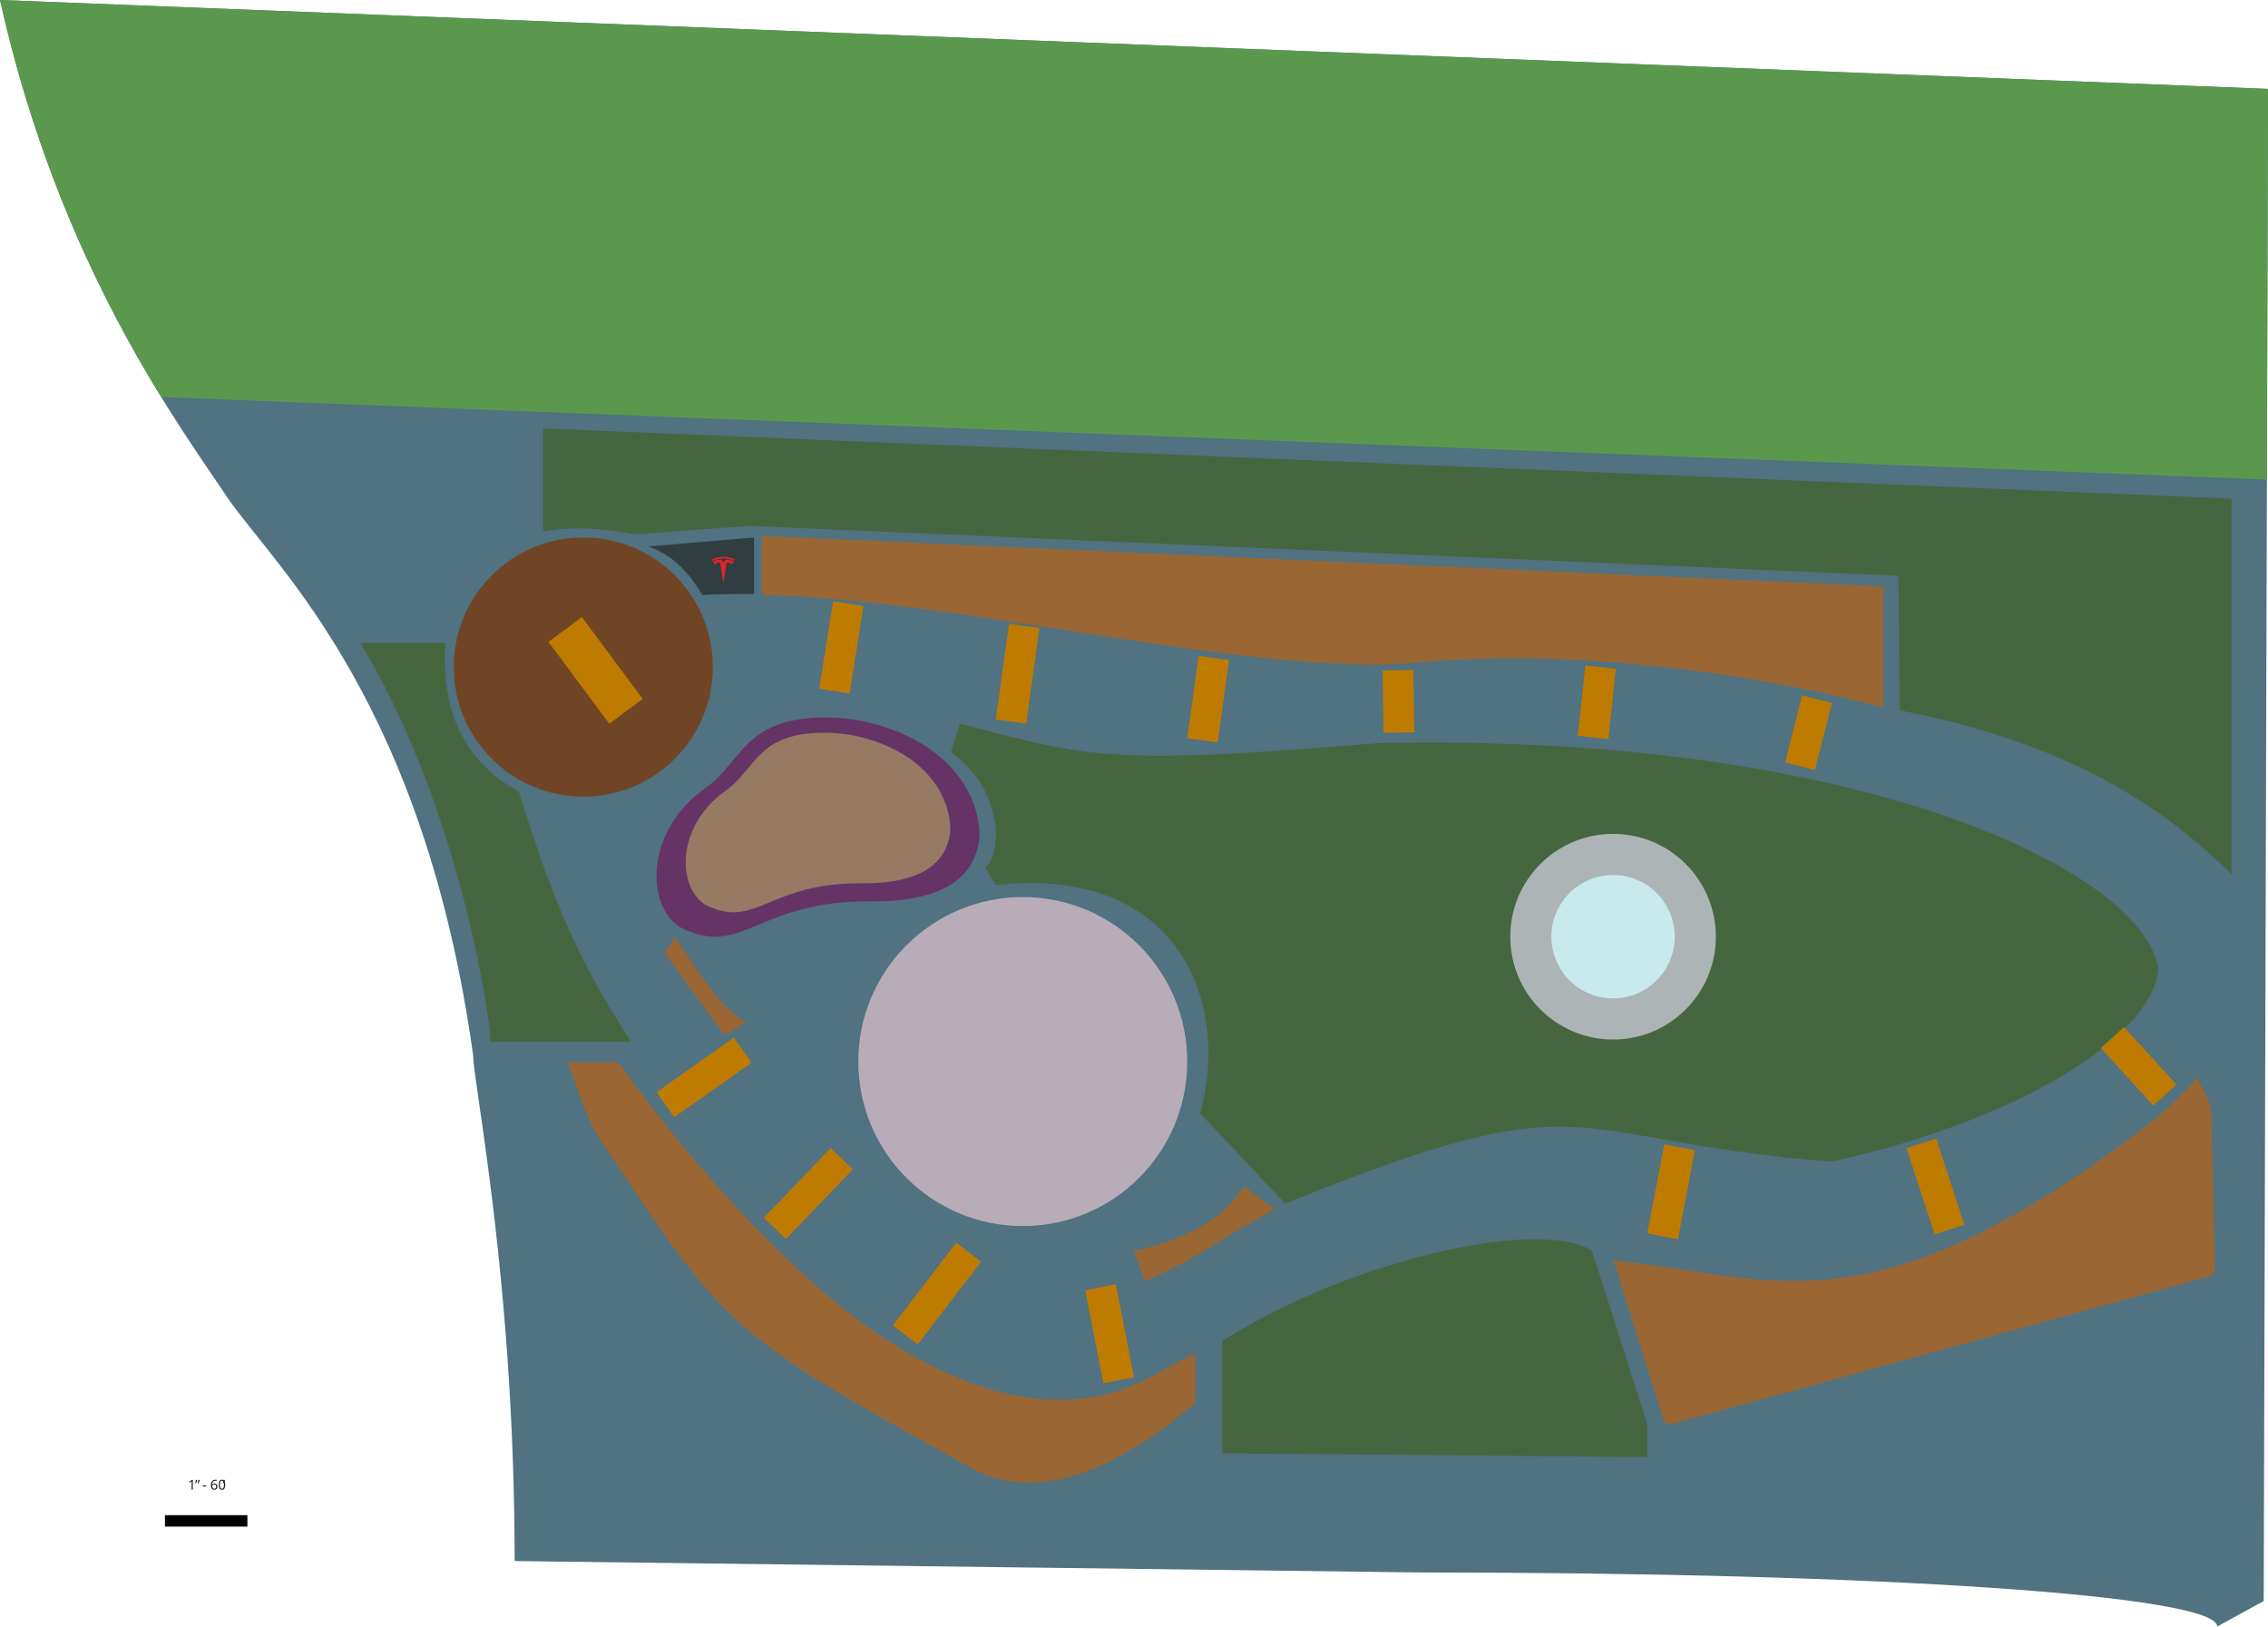
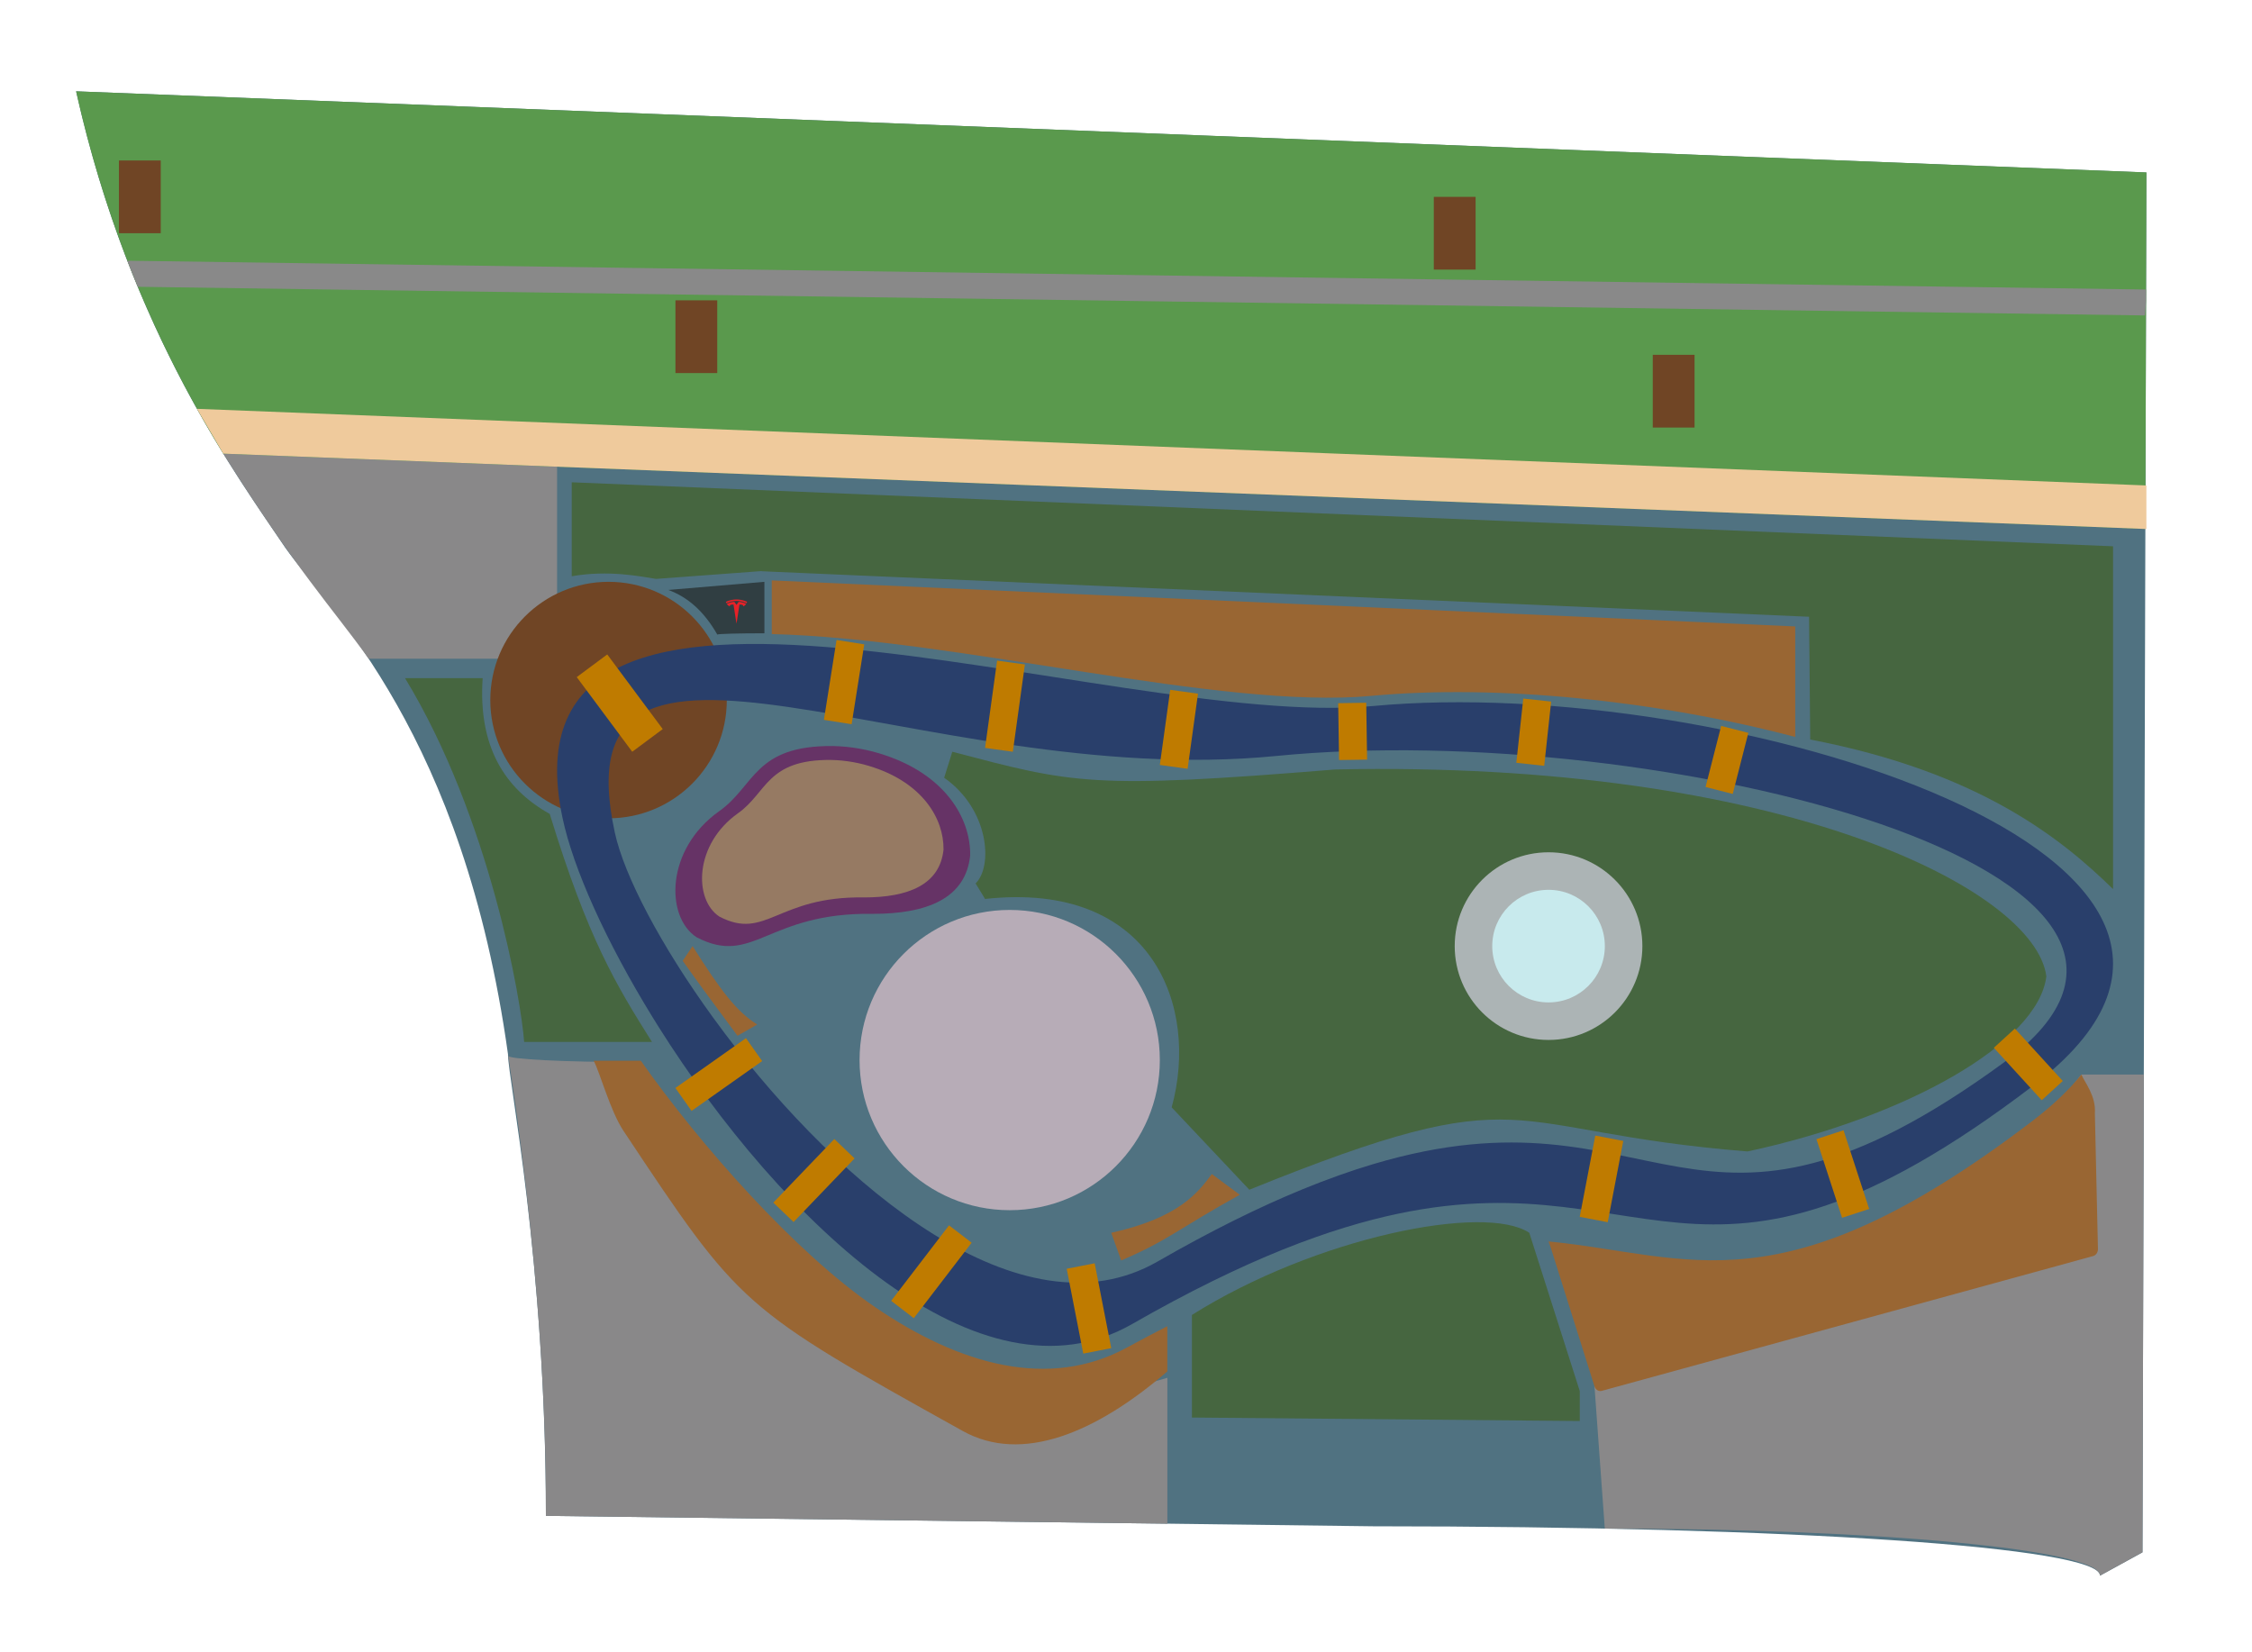
- <svg xmlns="http://www.w3.org/2000/svg" viewBox="0 0 1985.7 1423.74">
+ <svg xmlns="http://www.w3.org/2000/svg" viewBox="0 0 2160 1584">
  <defs>
-     <style>.cls-1{fill:#507281;}.cls-2{font-size:12px;fill:#231f20;font-family:MyriadPro-Regular, Myriad Pro;}.cls-3{letter-spacing:-0.09em;}.cls-4{fill:none;stroke:#000;stroke-miterlimit:10;stroke-width:10px;}.cls-5{fill:#466640;}.cls-6{fill:#704525;}.cls-7{fill:#5a994d;}.cls-8{fill:#b7acb7;}.cls-9{fill:#636;}.cls-10{fill:#acb4b5;}.cls-11{fill:#c8eaed;}.cls-12{fill:#967a63;}.cls-13{fill:#963;}.cls-14{fill:#303e42;}.cls-15{fill:#e82127;}.cls-16{fill:#bf7b00;}</style>
+     <style>.cls-1{fill:none;}.cls-2{fill:#507281;}.cls-3{fill:#898889;}.cls-4{fill:#466640;}.cls-5{fill:#704525;}.cls-6{fill:#5a994d;}.cls-7{fill:#b7acb7;}.cls-8{fill:#636;}.cls-9{fill:#acb4b5;}.cls-10{fill:#c8eaed;}.cls-11{fill:#967a63;}.cls-12{fill:#963;}.cls-13{fill:#303e42;}.cls-14{fill:#e82127;}.cls-15{fill:#293f6b;}.cls-16{fill:#bf7b00;}.cls-17{fill:#efca9c;}.cls-18{clip-path:url(#clip-path);}.cls-19{fill:#898989;}</style>
+     <clipPath id="clip-path">
+       <path class="cls-1" d="M2057.72,507.37l1-342L73,87.59c34.81,155.7,93.17,269.52,141.14,347.53Z" />
+     </clipPath>
  </defs>
-   <g id="Layer_2" data-name="Layer 2">
-     <g id="Base">
-       <path class="cls-1" d="M1981.94,1401.38,1985.7,77.82,0,0C52,232.74,156.68,371.93,200.62,437.77c42.61,60.31,170.78,177.92,213.63,486,0,24.15,36.33,198,36.33,442.65l449.33,5.66,343.86,4.33c402.69,0,697.46,20,697.46,47.35Z" />
-       <text class="cls-2" transform="translate(164.56 1303.91)">1<tspan class="cls-3" x="6.16" y="0">”</tspan>
-         <tspan x="9.37" y="0" xml:space="preserve"> - 60</tspan>
-         <tspan class="cls-3" x="30.46" y="0">’</tspan>
-       </text>
-       <line class="cls-4" x1="144.43" y1="1331.26" x2="216.6" y2="1331.26" />
+   <g id="Base">
+     <path class="cls-2" d="M2054.94,1489l3.76-1323.55L73,87.59c52,232.74,156.69,371.92,200.63,437.76,42.6,60.32,170.77,177.93,213.63,486,0,24.15,36.33,198,36.33,442.65l449.32,5.66,343.87,4.33c402.68,0,697.45,20,697.45,47.34Z" />
+   </g>
+   <g id="Parking">
+     <path class="cls-3" d="M1119.69,1321.57c-268,81.66-471.89-151.41-510.2-302.81-67.57,0-122.24-2.74-122.24-6.12v-1.3c36.33,236.59,36.33,391.89,36.33,442.65l596.11,7.5V1308" />
+     <path class="cls-3" d="M353.59,631.8c-35.12-49-68.52-83.86-139.46-196.68l320.2,12.55V631.8Z" />
+     <path class="cls-3" d="M2014.22,1511.32l40.72-22.36,1.3-458.28h-59.89c-175.39,225.34-247.56,229.14-467,299.09l9.89,136.41C1801.8,1466.18,2014.22,1486.37,2014.22,1511.32Z" />
+   </g>
+   <g id="Recreation">
+     <g id="Layer_10" data-name="Layer 10">
+       <path class="cls-4" d="M945.05,862.63l-9.3-15.28c16.78-16.27,13.17-70.9-30.16-101.35l7.81-24.93c115.92,30.42,132.74,36.2,367.13,17,427-9.17,671.66,114.85,682.22,198.49-7.85,63.71-134,135.1-286.61,167.9-242-19.46-204.74-73.8-477.87,36.7l-74.47-79c26.69-96.74-18.37-217.39-178.75-199.92" />
    </g>
-     <g id="Recreation">
-       <g id="Layer_10" data-name="Layer 10">
-         <path class="cls-5" d="M872.05,775l-9.3-15.28c16.79-16.27,13.17-70.89-30.15-101.34l7.8-24.94c115.93,30.42,132.75,36.2,367.14,17,427-9.17,671.66,114.85,682.22,198.49-7.86,63.71-134,135.1-286.61,167.91-242-19.46-204.74-73.81-477.87,36.69l-74.48-78.95c26.69-96.74-18.37-217.39-178.75-199.91" />
-       </g>
-       <g id="Layer_12" data-name="Layer 12">
-         <path class="cls-5" d="M429.74,911.82c-2.66-38.55-32.46-214.5-114.25-349h74.45c-4.37,65.13,20.62,105.84,64.34,130.25C491,813,517.73,856.77,552.34,911.82Z" />
-         <path class="cls-5" d="M1393.82,1094.9c-42.62-28.39-205.06,4.27-323.58,78.78v98.41l372,3.34V1246.7Z" />
-         <path class="cls-5" d="M657.45,460.2l-101.19,7.48c-15-2.37-45.56-8.71-80.89-2.53V375l1478.37,61.44V765.22c-48.23-47.07-127-112.12-290.45-143.44L1662.16,504,657.65,460.36" />
-       </g>
-       <circle class="cls-6" cx="510.7" cy="583.9" r="113.42" />
-       <path class="cls-7" d="M1984.73,419.78l1-342L0,0C34.81,155.7,93.16,269.52,141.14,347.53Z" />
-       <circle class="cls-8" cx="895.46" cy="929.21" r="144" />
-       <path class="cls-9" d="M725.85,628c-75.38-.73-74.69,38.2-108.85,62.34-51.51,36.4-52.15,101.23-21.88,121.09,54.79,28.47,67.32-24.08,169.35-22.46,51.45,0,88.8-14.63,93.08-56,.44-36.88-25-77.17-81.49-96.1A166.15,166.15,0,0,0,725.85,628" />
-       <circle class="cls-10" cx="1412.28" cy="819.91" r="90" />
-       <circle class="cls-11" cx="1412.28" cy="819.91" r="54" />
-       <path class="cls-12" d="M724.1,641.34c-61.75-.59-61.18,31.3-89.17,51.07-42.19,29.82-42.72,82.93-17.92,99.2,44.89,23.32,55.15-19.73,138.72-18.4,42.15,0,72.75-12,76.26-45.89.36-30.2-20.51-63.21-66.76-78.72a136.48,136.48,0,0,0-41.13-7.26" />
+     <g id="Layer_12" data-name="Layer 12">
+       <path class="cls-4" d="M502.74,999.4c-2.67-38.55-32.47-214.49-114.26-348.94h74.46c-4.37,65.12,20.62,105.84,64.34,130.25C564,900.58,590.72,944.36,625.33,999.4Z" />
+       <path class="cls-4" d="M1466.82,1182.48c-42.63-28.39-205.07,4.28-323.59,78.79v98.41l372,3.34v-28.73Z" />
+       <path class="cls-4" d="M730.45,547.78l-101.2,7.49c-15-2.37-45.56-8.72-80.88-2.53V462.6L2026.73,524V852.81c-48.22-47.08-127-112.13-290.45-143.45l-1.12-117.78L730.64,547.94" />
    </g>
-     <g id="Building">
-       <path class="cls-13" d="M1936.3,980.3c1.19-16.84-9.7-29.51-12.94-37.21-11.84,14.73-27.52,29.71-47.43,44.89-240.8,183.54-327.53,128.48-463.65,115.2.58,1.76,1.25,3.59,2,5.54l42.07,133.46c1,3.28,4,5.14,7,4.33l471.33-129.32c2.92-.8,4.87-4,4.54-7.4Z" />
-       <path class="cls-13" d="M1046.65,1184.51q-18.69,9.52-38.43,20.3c-74.9,40.9-160.52,17-242.06-38.74-76.33-52.18-167.48-155.22-224.52-236.19H496.41c5.89,10.68,15.83,48,28.51,67.11,112.67,169.54,112.67,169.54,325.49,288,56.85,31.63,128,1.72,196.24-57.13Z" />
-       <g id="Layer_14" data-name="Layer 14">
-         <path class="cls-13" d="M1116.15,1058.41c-59.36,32.87-68.67,43.77-113.77,63l-9.53-26.51c64.91-14.4,83.22-38.55,96.49-56.37Z" />
-         <path class="cls-13" d="M634.36,905.92c-34-45.89-34-45.89-52.52-71.91l9.44-14.1c27.1,43,42.43,63,62,75.19Z" />
-       </g>
-       <path class="cls-13" d="M1242.28,579.88c121.1-11.31,273.87,4.46,406.63,39.41h0v-106L667.24,469.13v51.46C846.2,525.12,1097.9,593.37,1242.28,579.88Z" />
-       <g id="Layer_11" data-name="Layer 11">
-         <path class="cls-14" d="M660.2,519.85c-25,0-45.17.56-45.17,1.25-13.21-23.07-28.92-36.14-47-42.81l92.15-7.81Z" />
-         <g id="Tesla">
-           <path class="cls-15" d="M633.42,492.6l-2.11-2.93a17.89,17.89,0,0,0-7.19,2,6.45,6.45,0,0,0,2.74,2.36c.12-1.39,1-1.73,3.68-1.74l2.88,18.39,2.85-18.38c2.72,0,3.58.34,3.7,1.73a6.51,6.51,0,0,0,2.75-2.36,17.92,17.92,0,0,0-7.2-2Z" />
-           <path class="cls-15" d="M623.22,489.68a13.27,13.27,0,0,0,.57,1.35,20.85,20.85,0,0,1,9.63-2.21h0A20.84,20.84,0,0,1,643,491a8.81,8.81,0,0,0,.57-1.35,23.93,23.93,0,0,0-20.39,0Z" />
-         </g>
+     <circle class="cls-5" cx="583.69" cy="671.49" r="113.42" />
+     <path class="cls-6" d="M2057.72,507.37l1-342L73,87.59c34.81,155.7,93.17,269.52,141.14,347.53Z" />
+     <circle class="cls-7" cx="968.45" cy="1016.8" r="144" />
+     <path class="cls-8" d="M798.84,715.59c-75.38-.72-74.68,38.21-108.85,62.35C638.48,814.33,637.84,879.17,668.11,899c54.8,28.46,67.33-24.08,169.35-22.46,51.45,0,88.8-14.64,93.09-56,.44-36.87-25-77.16-81.5-96.09a166.49,166.49,0,0,0-50.21-8.87" />
+     <circle class="cls-9" cx="1485.28" cy="907.5" r="90" />
+     <circle class="cls-10" cx="1485.28" cy="907.5" r="54" />
+     <path class="cls-11" d="M797.09,728.93c-61.74-.6-61.17,31.29-89.16,51.07-42.2,29.81-42.72,82.93-17.93,99.19,44.89,23.32,55.15-19.72,138.73-18.39,42.15,0,72.74-12,76.25-45.89.36-30.21-20.51-63.21-66.75-78.72a136.18,136.18,0,0,0-41.14-7.26" />
+   </g>
+   <g id="Building">
+     <path class="cls-12" d="M2009.29,1067.88c1.19-16.83-9.69-29.51-12.94-37.2-11.84,14.73-27.52,29.71-47.42,44.88-240.81,183.54-327.53,128.49-463.65,115.2.57,1.76,1.24,3.6,2,5.55l42.07,133.46c1,3.28,4,5.14,7,4.33l471.33-129.32c2.92-.81,4.87-4,4.55-7.4Z" />
+     <path class="cls-12" d="M1119.64,1272.09q-18.69,9.54-38.42,20.3c-74.91,40.91-160.53,17-242.07-38.73-76.32-52.18-167.48-155.22-224.51-236.2H569.4c5.9,10.68,15.84,48,28.52,67.12,112.66,169.53,112.66,169.53,325.49,288,56.84,31.64,128,1.73,196.23-57.12Z" />
+     <g id="Layer_14" data-name="Layer 14">
+       <path class="cls-12" d="M1189.14,1146c-59.36,32.87-68.66,43.76-113.76,63l-9.54-26.51c64.92-14.4,83.22-38.54,96.49-56.36Z" />
+       <path class="cls-12" d="M707.36,993.51c-34-45.89-34-45.89-52.53-71.91l9.45-14.1c27.1,43,42.43,63,62,75.19Z" />
+     </g>
+     <path class="cls-12" d="M1315.27,667.47c121.11-11.31,273.88,4.46,406.63,39.41h0v-106L740.23,556.72v51.46C919.19,612.7,1170.9,681,1315.27,667.47Z" />
+     <g id="Layer_11" data-name="Layer 11">
+       <path class="cls-13" d="M733.19,607.43c-25,0-45.17.56-45.17,1.25-13.2-23.06-28.91-36.14-47-42.81l92.15-7.8Z" />
+       <g id="Tesla">
+         <path class="cls-14" d="M706.41,580.19l-2.1-2.94a18,18,0,0,0-7.2,2,6.51,6.51,0,0,0,2.74,2.36c.13-1.4,1-1.74,3.69-1.74l2.87,18.39,2.86-18.39c2.72,0,3.57.34,3.7,1.74a6.51,6.51,0,0,0,2.74-2.36,18,18,0,0,0-7.2-2Z" />
+         <path class="cls-14" d="M696.21,577.27a12.34,12.34,0,0,0,.58,1.35,20.84,20.84,0,0,1,9.62-2.21h0a20.88,20.88,0,0,1,9.63,2.21,10.49,10.49,0,0,0,.57-1.35,24,24,0,0,0-20.4,0Z" />
      </g>
    </g>
-     <g id="Bridges">
-       <polyline class="cls-16" points="590.32 977.98 658.01 930.18 642.5 908.21 574.8 956" />
-       <polyline class="cls-16" points="688.15 1084.56 746.67 1023.57 727.25 1004.94 668.73 1065.94" />
-       <polyline class="cls-16" points="803.47 1176.79 858.95 1104.4 837.25 1087.77 781.77 1160.15" />
-       <polyline class="cls-16" points="992.85 1205.53 976.96 1124.15 950.13 1129.39 966.01 1210.77" />
-       <polyline class="cls-16" points="1469.05 1084.74 1483.98 1006.79 1457.12 1001.64 1442.19 1079.6" />
-       <polyline class="cls-16" points="1719.82 1072.02 1695.22 996.56 1669.22 1005.04 1693.82 1080.5" />
-       <polyline class="cls-16" points="1905.52 949.28 1859.58 899 1839.39 917.45 1885.33 967.73" />
-       <polyline class="cls-16" points="562.67 611.74 509.44 540.13 480.19 561.88 533.42 633.48" />
-       <polyline class="cls-16" points="743.84 607.08 755.95 530.47 729.38 526.27 717.27 602.88" />
-       <polyline class="cls-16" points="898.47 633.48 910.04 549.75 883.39 546.07 871.81 629.8" />
-       <polyline class="cls-16" points="1066.11 649.84 1076.07 577.77 1049.42 574.09 1039.45 646.15" />
-       <polyline class="cls-16" points="1238.26 641.02 1237.44 586.5 1210.54 586.9 1211.36 641.42" />
-       <polyline class="cls-16" points="1408.14 646.97 1414.8 585.35 1388.05 582.46 1381.39 644.08" />
-       <polyline class="cls-16" points="1588.97 673.95 1603.93 615.38 1577.86 608.72 1562.9 667.29" />
+   </g>
+   <g id="Bridges">
+     <g id="Water">
+       <path class="cls-15" d="M1317,677.2C1062.24,701,473.4,470.33,539.47,784.17,549.76,833.06,581.3,903.22,626,975.81q3,4.85,6.05,9.72c57.75,91.58,135.8,185.68,218.13,244.78,79.44,57,162.84,81.47,235.81,39.63q20.13-11.55,39.12-21.68c25.85-13.8,50.17-25.72,73.11-36,44.22-19.76,83.34-33.36,118.56-42.43,264.23-68,308.45,119.16,633.6-128.66C2235.62,823.81,1653.79,645.73,1317,677.2Zm605,341.93c-300.71,219.81-328.2,15-605.14,97.55-21,6.27-43.51,14.21-67.65,24.11-41.13,16.86-87.09,39.44-139,69.29-130.6,75-304.21-72.25-414.75-218.51q-6-7.89-11.67-15.76c-50-68.87-85.05-135.72-94.05-177.06C533.74,542,880.93,758.9,1224,725.12,1590.54,689,2170.76,837.26,1922,1019.13Z" />
+     </g>
+     <polyline class="cls-16" points="663.31 1065.56 731.01 1017.77 715.49 995.79 647.8 1043.58" />
+     <polyline class="cls-16" points="761.14 1172.15 819.66 1111.16 800.25 1092.53 741.73 1153.52" />
+     <polyline class="cls-16" points="876.46 1264.38 931.95 1191.99 910.25 1175.35 854.76 1247.74" />
+     <polyline class="cls-16" points="1065.85 1293.12 1049.96 1211.74 1023.12 1216.98 1039.01 1298.36" />
+     <polyline class="cls-16" points="1542.04 1172.33 1556.97 1094.38 1530.12 1089.23 1515.19 1167.18" />
+     <polyline class="cls-16" points="1792.81 1159.61 1768.21 1084.15 1742.22 1092.62 1766.82 1168.08" />
+     <polyline class="cls-16" points="1978.51 1036.87 1932.57 986.59 1912.38 1005.03 1958.33 1055.31" />
+     <polyline class="cls-16" points="635.66 699.32 582.44 627.72 553.18 649.47 606.41 721.07" />
+     <polyline class="cls-16" points="816.84 694.66 828.94 618.06 802.37 613.86 790.26 690.47" />
+     <polyline class="cls-16" points="971.46 721.07 983.03 637.34 956.38 633.65 944.81 717.38" />
+     <polyline class="cls-16" points="1139.1 737.42 1149.06 665.36 1122.41 661.68 1112.45 733.74" />
+     <polyline class="cls-16" points="1311.25 728.61 1310.43 674.09 1283.53 674.49 1284.35 729.01" />
+     <polyline class="cls-16" points="1481.13 734.56 1487.8 672.94 1461.05 670.05 1454.38 731.66" />
+     <polyline class="cls-16" points="1661.96 761.54 1676.92 702.96 1650.86 696.3 1635.89 754.88" />
+   </g>
+   <g id="NoNoZone">
+     <rect class="cls-5" x="647.85" y="288.07" width="40.09" height="69.77" />
+     <rect class="cls-5" x="114.08" y="153.93" width="40.09" height="69.77" />
+     <rect class="cls-5" x="1375.23" y="188.82" width="40.09" height="69.77" />
+     <rect class="cls-5" x="1585.24" y="340.33" width="40.09" height="69.77" />
+     <g id="Easement">
+       <polygon class="cls-17" points="214.13 435.12 188.9 392.14 2058.7 465.65 2058.7 507.41 214.13 435.12" />
+     </g>
+     <g class="cls-18">
+       <polygon class="cls-19" points="2057.38 302.56 119.61 274.9 121.39 250.06 2059.16 277.72 2057.38 302.56" />
    </g>
  </g>
</svg>
